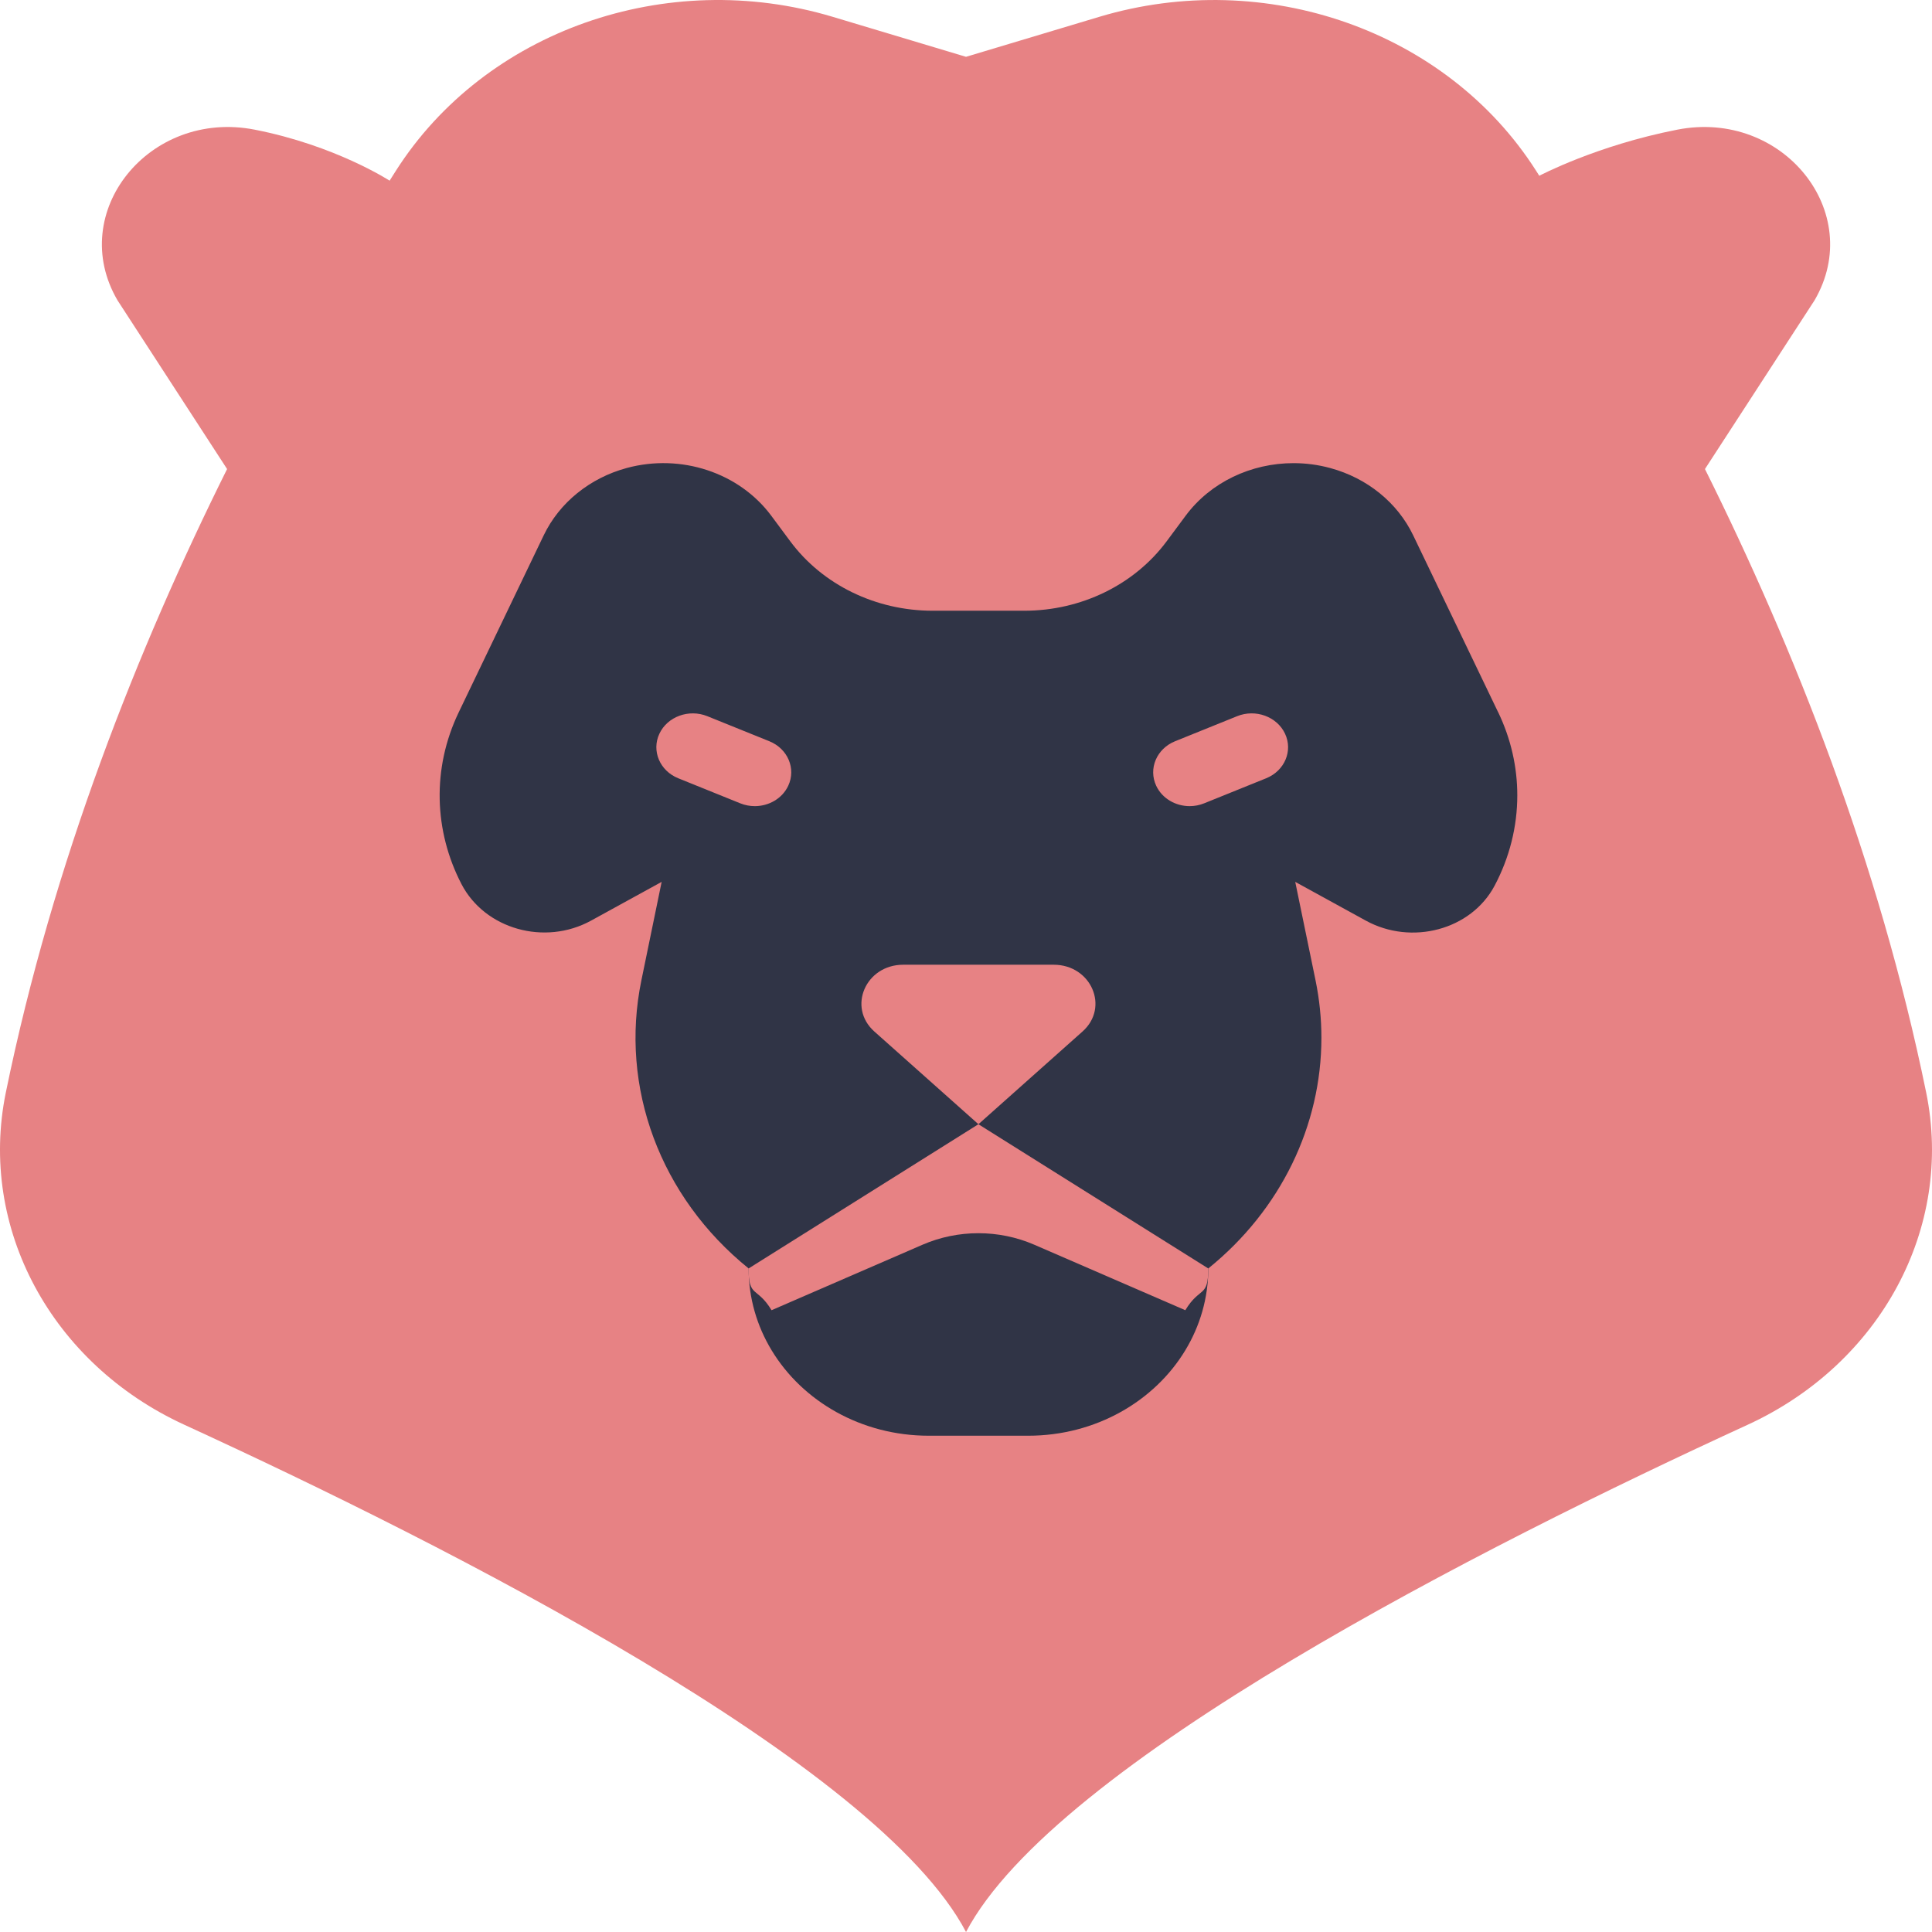
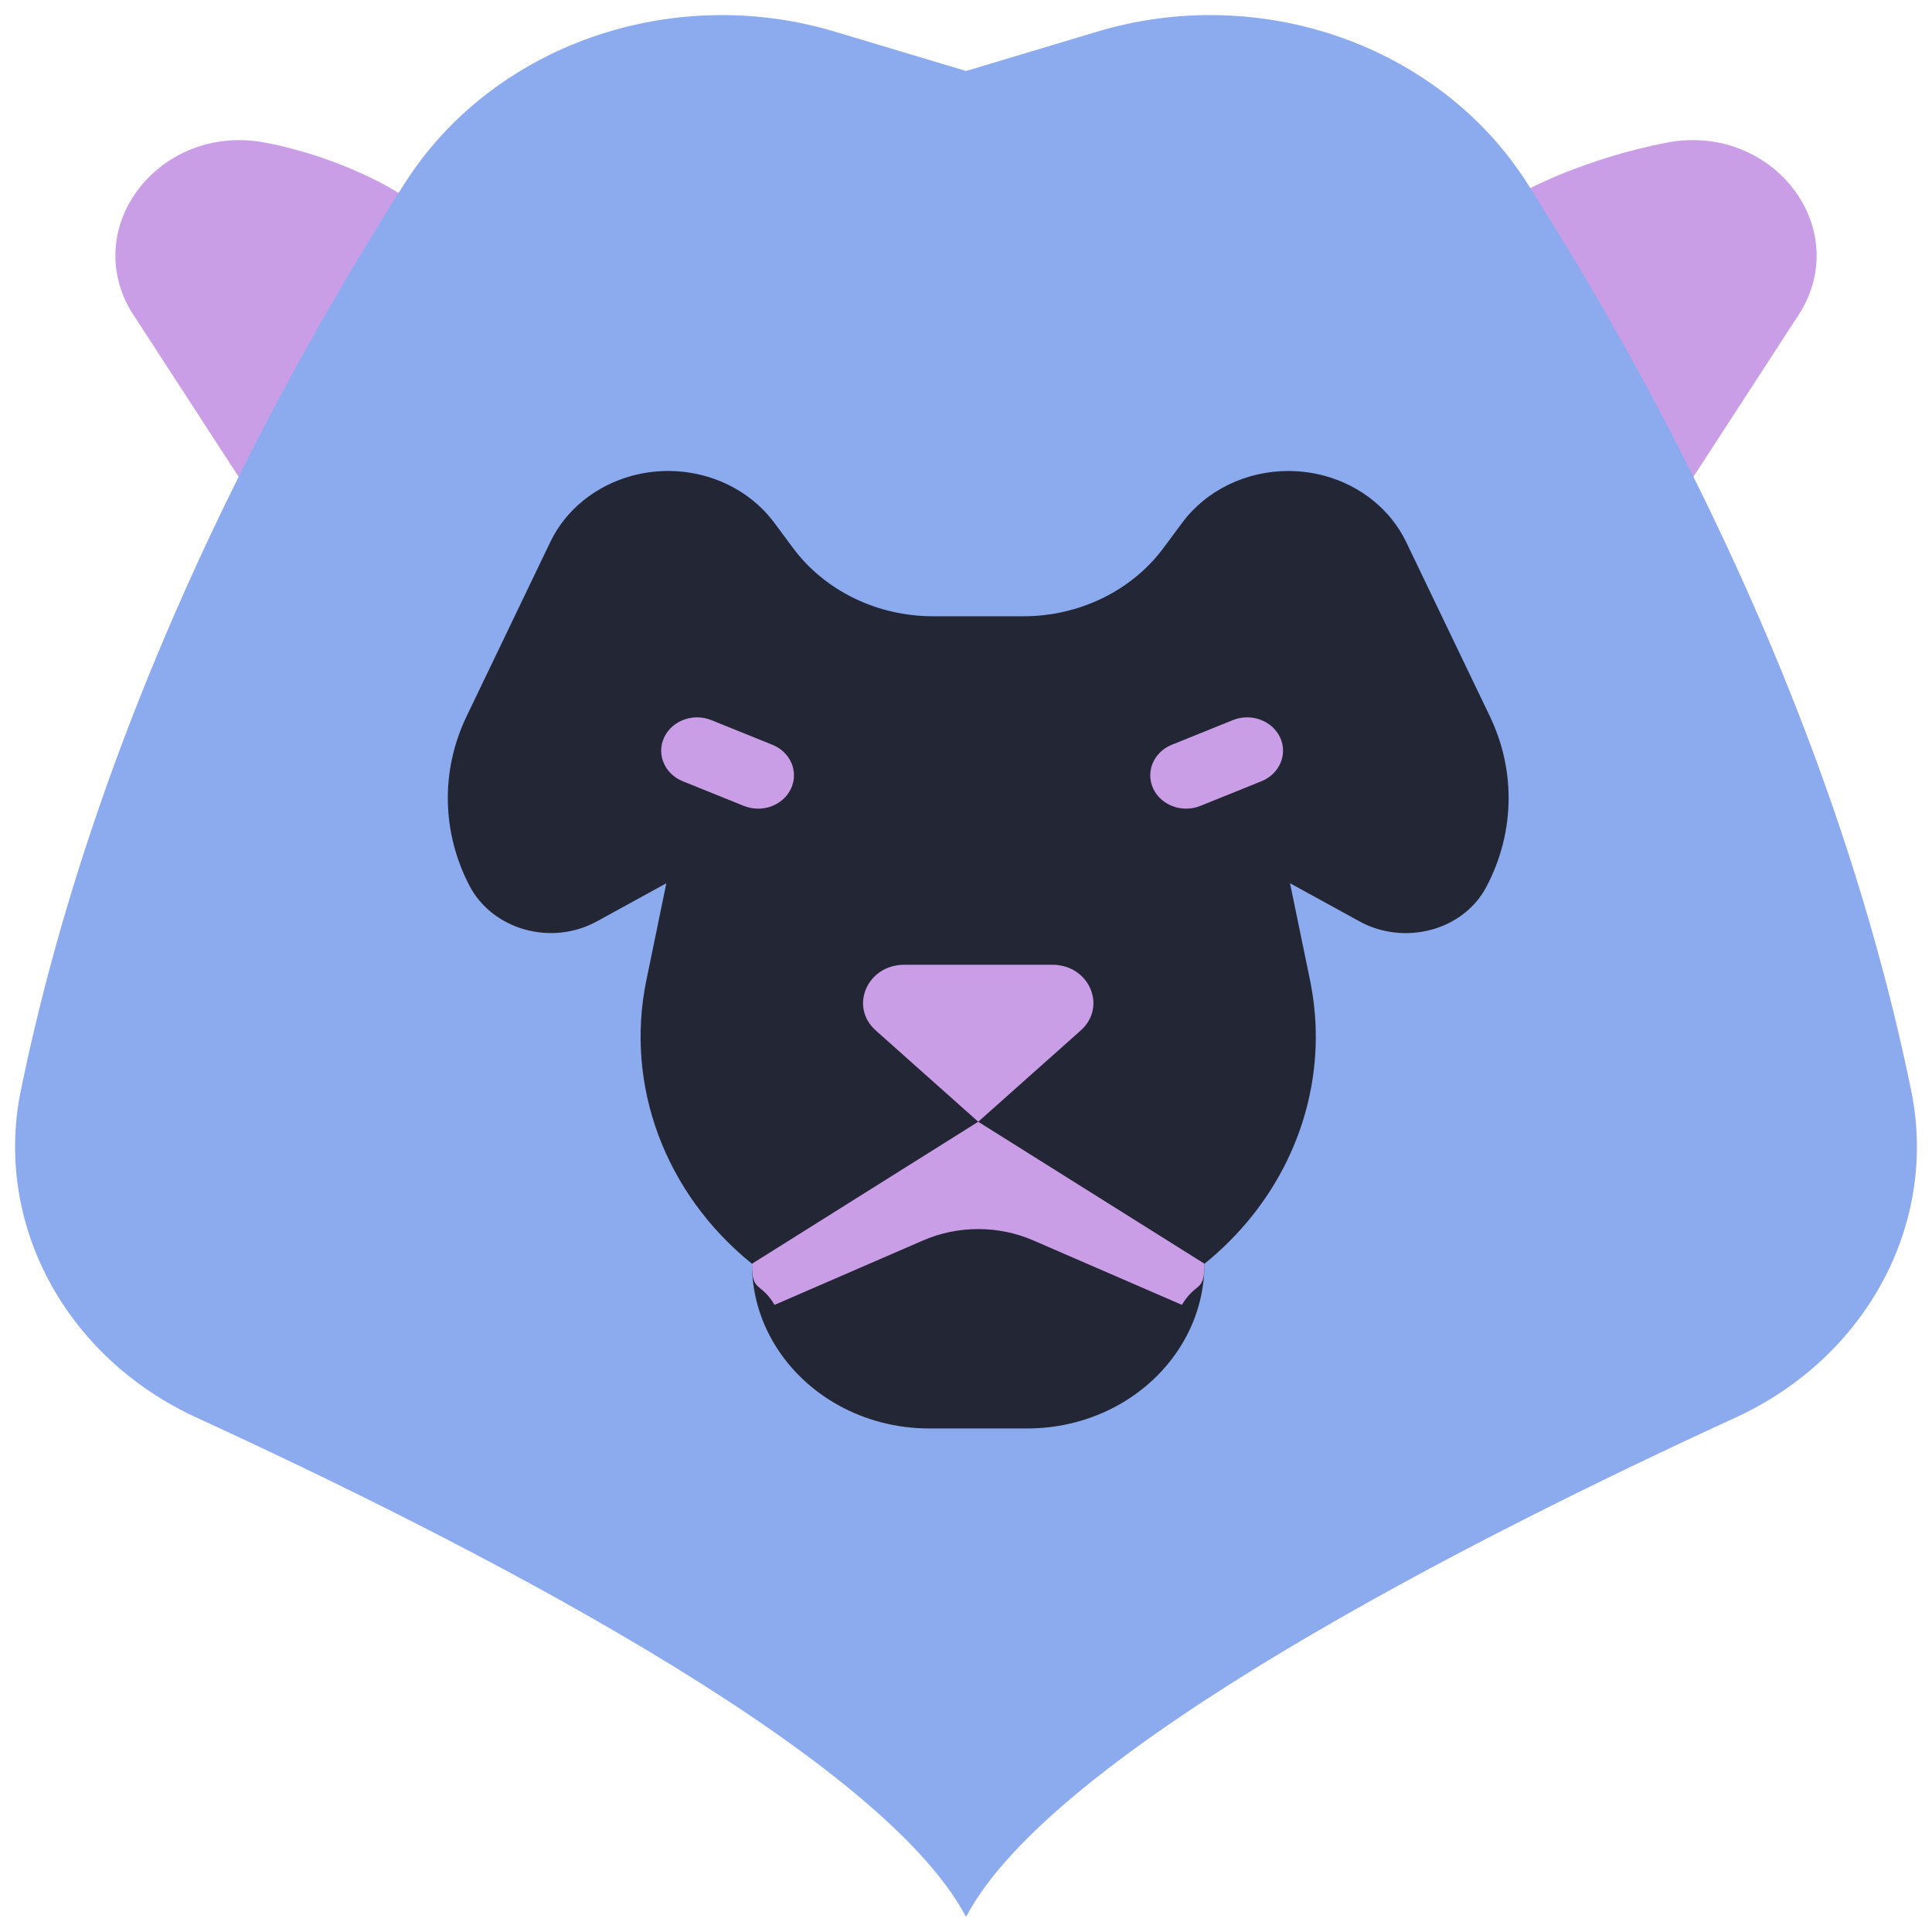
<svg xmlns="http://www.w3.org/2000/svg" height="128" width="128" version="1.1" id="Layer_1" viewBox="0 0 81.92 81.92" xml:space="preserve">
-   <defs id="defs29" />
-   <path style="fill:#e78284;stroke-width:0.166;fill-opacity:1" d="M 16.52,7.661 C 21.457,10.584 15.07,22.767 9.629,19.888 L 4.983,12.735 C 2.803,9.007 6.328,4.626 10.795,5.497 14.227,6.167 16.52,7.661 16.52,7.661 Z" id="path2" />
-   <path style="fill:#e78284;stroke-width:0.166;fill-opacity:1" d="m 71.125,5.497 c 4.469,-0.871 7.992,3.51 5.814,7.238 l -4.646,7.153 c -9.013,0.647 -14.237,-5.737 -7.025,-12.435 -1.72e-4,-1.6e-4 2.425,-1.286 5.857,-1.956 z" id="path4" />
-   <path style="fill:#e78284;stroke-width:0.166;fill-opacity:1" d="m 81.674,46.329 c 1.174,5.739 -1.935,11.497 -7.574,14.085 C 62.884,65.562 44.725,74.761 40.961,81.92 37.197,74.761 19.038,65.562 7.82,60.414 2.181,57.827 -0.928,52.068 0.246,46.329 2.247,36.562 5.84,27.5 9.629,19.888 11.961,15.205 14.367,11.071 16.52,7.661 16.611,7.52 16.699,7.378 16.788,7.238 20.567,1.31 28.255,-1.404 35.314,0.715 l 5.647,1.694 5.645,-1.694 c 7.058,-2.118 14.749,0.595 18.526,6.524 0.045,0.071 0.091,0.142 0.136,0.214 2.188,3.45 4.646,7.657 7.025,12.435 3.789,7.612 7.382,16.674 9.381,26.441 z" id="path6" />
-   <path style="fill:#303446;stroke-width:0.166;fill-opacity:1" d="m 63.525,30.203 -3.605,-7.507 c -0.665,-1.384 -1.951,-2.427 -3.519,-2.851 -0.515,-0.14 -1.038,-0.207 -1.555,-0.207 -1.795,0 -3.519,0.809 -4.574,2.231 l -0.804,1.083 c -1.368,1.843 -3.625,2.944 -6.035,2.944 h -1.946 -1.944 c -2.41,0 -4.667,-1.101 -6.035,-2.944 l -0.804,-1.083 c -1.36,-1.831 -3.83,-2.648 -6.129,-2.025 -0.785,0.212 -1.498,0.58 -2.097,1.066 -0.602,0.486 -1.09,1.095 -1.422,1.785 l -3.605,7.507 c -1.146,2.385 -1.045,5.044 0.114,7.281 0.991,1.913 3.531,2.633 5.499,1.552 l 2.991,-1.642 -0.859,4.174 c -0.935,4.534 0.797,9.188 4.547,12.217 0,1.261 0.354,2.444 0.974,3.469 1.308,2.164 3.803,3.624 6.665,3.624 h 4.213 c 2.862,0 5.357,-1.46 6.665,-3.624 0.62,-1.026 0.974,-2.208 0.974,-3.469 3.078,-2.486 4.796,-6.068 4.796,-9.779 0,-0.809 -0.082,-1.625 -0.249,-2.438 l -0.861,-4.174 2.994,1.643 c 1.937,1.063 4.462,0.397 5.458,-1.478 0.633,-1.191 0.964,-2.505 0.964,-3.836 1.72e-4,-1.184 -0.264,-2.384 -0.81,-3.521 z" id="path14" />
-   <path style="fill:#e78284;stroke-width:0.166;fill-opacity:1" d="m 44.676,40.906 c 1.595,0 2.376,1.807 1.224,2.832 l -4.413,3.931 -4.413,-3.931 c -1.152,-1.026 -0.369,-2.832 1.226,-2.832 z" id="path16" />
-   <path style="fill:#e78284;stroke-width:0.166;fill-opacity:1" d="m 51.233,53.785 c 0,1.261 -0.354,0.744 -0.974,1.77 l -6.402,-2.776 c -1.503,-0.652 -3.239,-0.652 -4.742,1.6e-4 l -6.4,2.776 c -0.62,-1.026 -0.974,-0.509 -0.974,-1.77 l 9.745,-6.116 z" id="path18" />
-   <g id="g24" transform="matrix(0.1722545,0,0,0.1599999,-3.137253,3.2361221e-5)">
-     <path style="fill:#e78284;fill-opacity:1" d="m 204.009,213.635 c -1.194,0 -2.409,-0.24 -3.573,-0.746 l -15.263,-6.638 c -4.544,-1.976 -6.624,-7.261 -4.649,-11.804 1.975,-4.543 7.259,-6.626 11.804,-4.648 l 15.263,6.638 c 4.544,1.976 6.624,7.261 4.649,11.804 -1.469,3.377 -4.767,5.394 -8.231,5.394 z" id="path20" />
-     <path style="fill:#e78284;fill-opacity:1" d="m 311.053,213.635 c -3.464,0 -6.761,-2.017 -8.231,-5.395 -1.975,-4.543 0.105,-9.828 4.649,-11.804 l 15.263,-6.638 c 4.543,-1.977 9.828,0.105 11.804,4.648 1.975,4.543 -0.105,9.828 -4.649,11.804 l -15.263,6.638 c -1.165,0.508 -2.379,0.747 -3.573,0.747 z" id="path22" />
-   </g>
+   <defs id="defs9" />
+   <path style="fill:#ca9ee6;fill-opacity:1;stroke-width:0.163" d="M 16.902,8.182 C 21.762,11.058 15.475,23.052 10.118,20.217 L 5.545,13.176 C 3.399,9.506 6.869,5.194 11.266,6.051 c 3.379,0.659 5.636,2.131 5.636,2.131 z" id="path1" />
+   <path style="fill:#ca9ee6;fill-opacity:1;stroke-width:0.163" d="m 70.654,6.051 c 4.399,-0.857 7.867,3.455 5.723,7.125 l -4.573,7.042 C 62.932,20.854 57.789,14.57 64.888,7.976 c -1.69e-4,-1.575e-4 2.387,-1.266 5.766,-1.925 z" id="path2" />
+   <path style="fill:#8caaee;fill-opacity:1;stroke-width:0.163" d="m 81.038,46.245 c 1.156,5.65 -1.904,11.318 -7.455,13.865 C 62.542,65.178 44.666,74.233 40.961,81.28 37.256,74.233 19.38,65.177 8.337,60.11 2.787,57.563 -0.274,51.895 0.882,46.245 2.852,36.63 6.389,27.711 10.118,20.217 12.414,15.607 14.783,11.538 16.902,8.181 16.991,8.042 17.078,7.903 17.166,7.765 20.885,1.929 28.454,-0.742 35.402,1.343 l 5.559,1.667 5.557,-1.667 c 6.948,-2.085 14.519,0.586 18.236,6.422 0.045,0.07 0.089,0.139 0.134,0.211 2.154,3.396 4.573,7.537 6.916,12.241 3.73,7.494 7.267,16.413 9.234,26.028 z" id="path3" />
+   <path style="fill:#232634;fill-opacity:1;stroke-width:0.163" d="M 63.172,30.371 59.623,22.981 c -0.655,-1.362 -1.921,-2.389 -3.464,-2.807 -0.507,-0.137 -1.022,-0.203 -1.531,-0.203 -1.767,0 -3.464,0.797 -4.502,2.196 l -0.791,1.066 c -1.347,1.814 -3.568,2.898 -5.941,2.898 h -1.916 -1.914 c -2.373,0 -4.594,-1.083 -5.941,-2.898 l -0.791,-1.066 c -1.339,-1.803 -3.77,-2.607 -6.034,-1.993 -0.773,0.209 -1.474,0.571 -2.065,1.049 -0.592,0.478 -1.073,1.077 -1.399,1.758 l -3.549,7.39 c -1.128,2.348 -1.029,4.965 0.112,7.168 0.976,1.884 3.476,2.592 5.413,1.528 l 2.944,-1.616 -0.846,4.109 c -0.921,4.463 0.785,9.044 4.476,12.026 0,1.241 0.349,2.406 0.959,3.415 1.288,2.131 3.744,3.568 6.561,3.568 h 4.147 c 2.817,0 5.273,-1.437 6.561,-3.568 0.61,-1.01 0.959,-2.174 0.959,-3.415 3.03,-2.447 4.721,-5.974 4.721,-9.626 0,-0.797 -0.081,-1.599 -0.245,-2.4 l -0.848,-4.109 2.947,1.617 c 1.907,1.046 4.393,0.39 5.373,-1.455 0.623,-1.172 0.949,-2.466 0.949,-3.776 1.69e-4,-1.166 -0.259,-2.347 -0.797,-3.466 z" id="path5" />
+   <path style="fill:#ca9ee6;fill-opacity:1;stroke-width:0.163" d="m 44.618,40.907 c 1.57,0 2.338,1.778 1.205,2.788 l -4.344,3.869 -4.344,-3.869 c -1.134,-1.01 -0.363,-2.788 1.207,-2.788 z" id="path6" />
+   <path style="fill:#ca9ee6;fill-opacity:1;stroke-width:0.163" d="m 51.073,53.585 c 0,1.241 -0.349,0.733 -0.959,1.743 l -6.302,-2.733 c -1.479,-0.641 -3.188,-0.641 -4.668,1.58e-4 l -6.3,2.733 c -0.61,-1.01 -0.959,-0.501 -0.959,-1.743 l 9.593,-6.021 z" id="path7" />
+   <path style="fill:#ca9ee6;fill-opacity:1;stroke-width:0.163" d="m 32.144,34.288 c -0.202,0 -0.408,-0.038 -0.606,-0.117 l -2.588,-1.045 c -0.77,-0.311 -1.123,-1.144 -0.788,-1.859 0.335,-0.716 1.231,-1.044 2.002,-0.732 l 2.588,1.045 c 0.77,0.311 1.123,1.144 0.788,1.859 -0.249,0.532 -0.808,0.85 -1.396,0.85 z" id="path8" />
+   <path style="fill:#ca9ee6;fill-opacity:1;stroke-width:0.163" d="m 50.295,34.288 c -0.587,0 -1.146,-0.318 -1.396,-0.85 -0.335,-0.716 0.018,-1.548 0.788,-1.859 l 2.588,-1.045 c 0.77,-0.311 1.666,0.017 2.002,0.732 0.335,0.716 -0.018,1.548 -0.788,1.859 l -2.588,1.045 c -0.198,0.08 -0.403,0.118 -0.606,0.118 z" id="path9" />
</svg>
